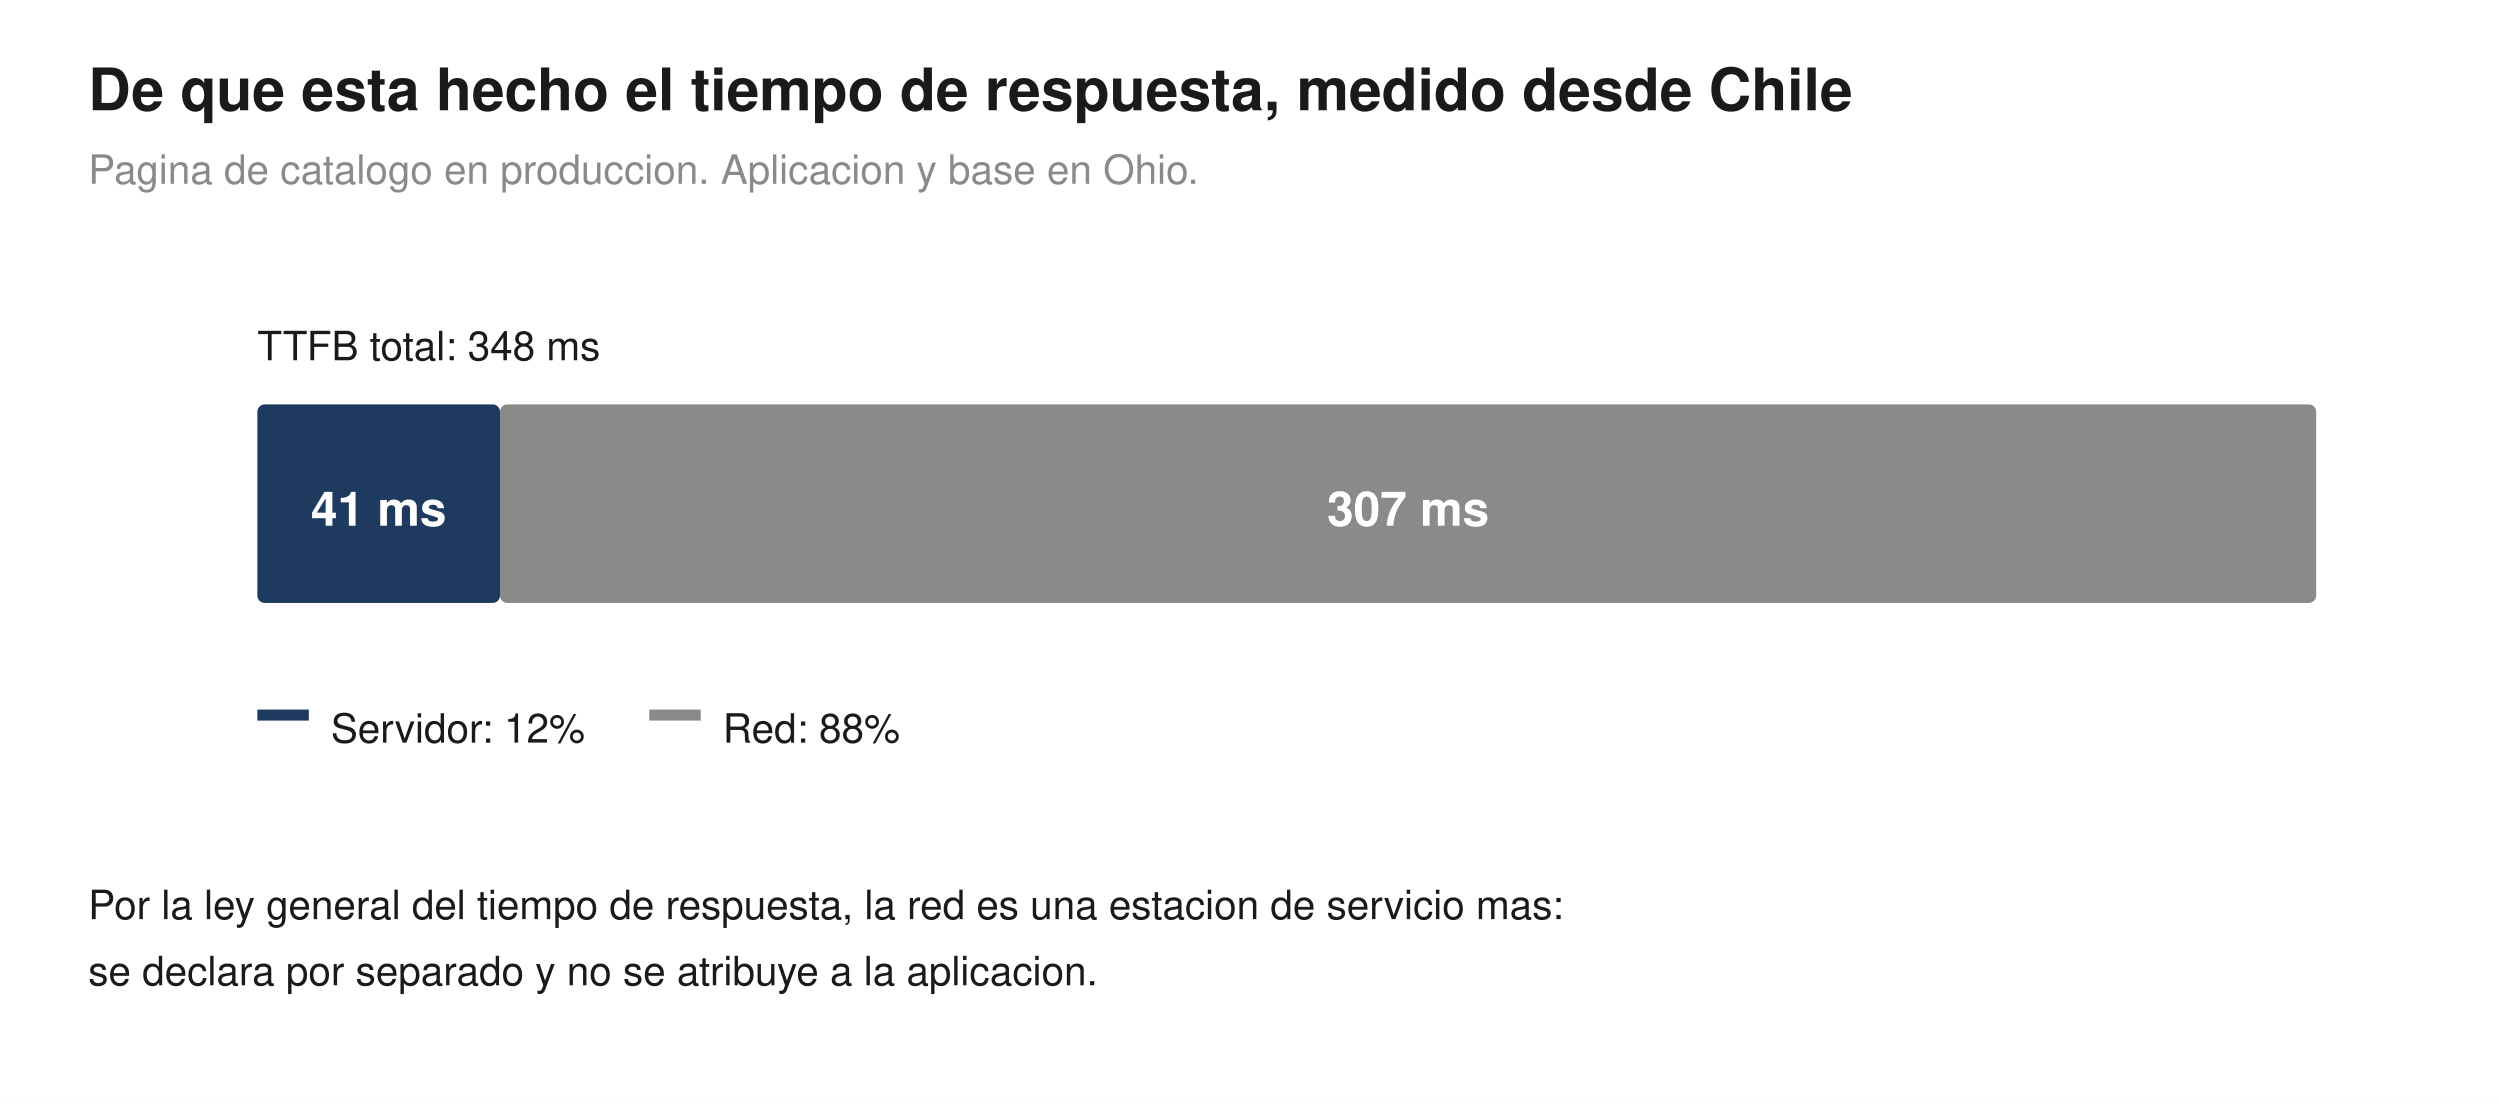
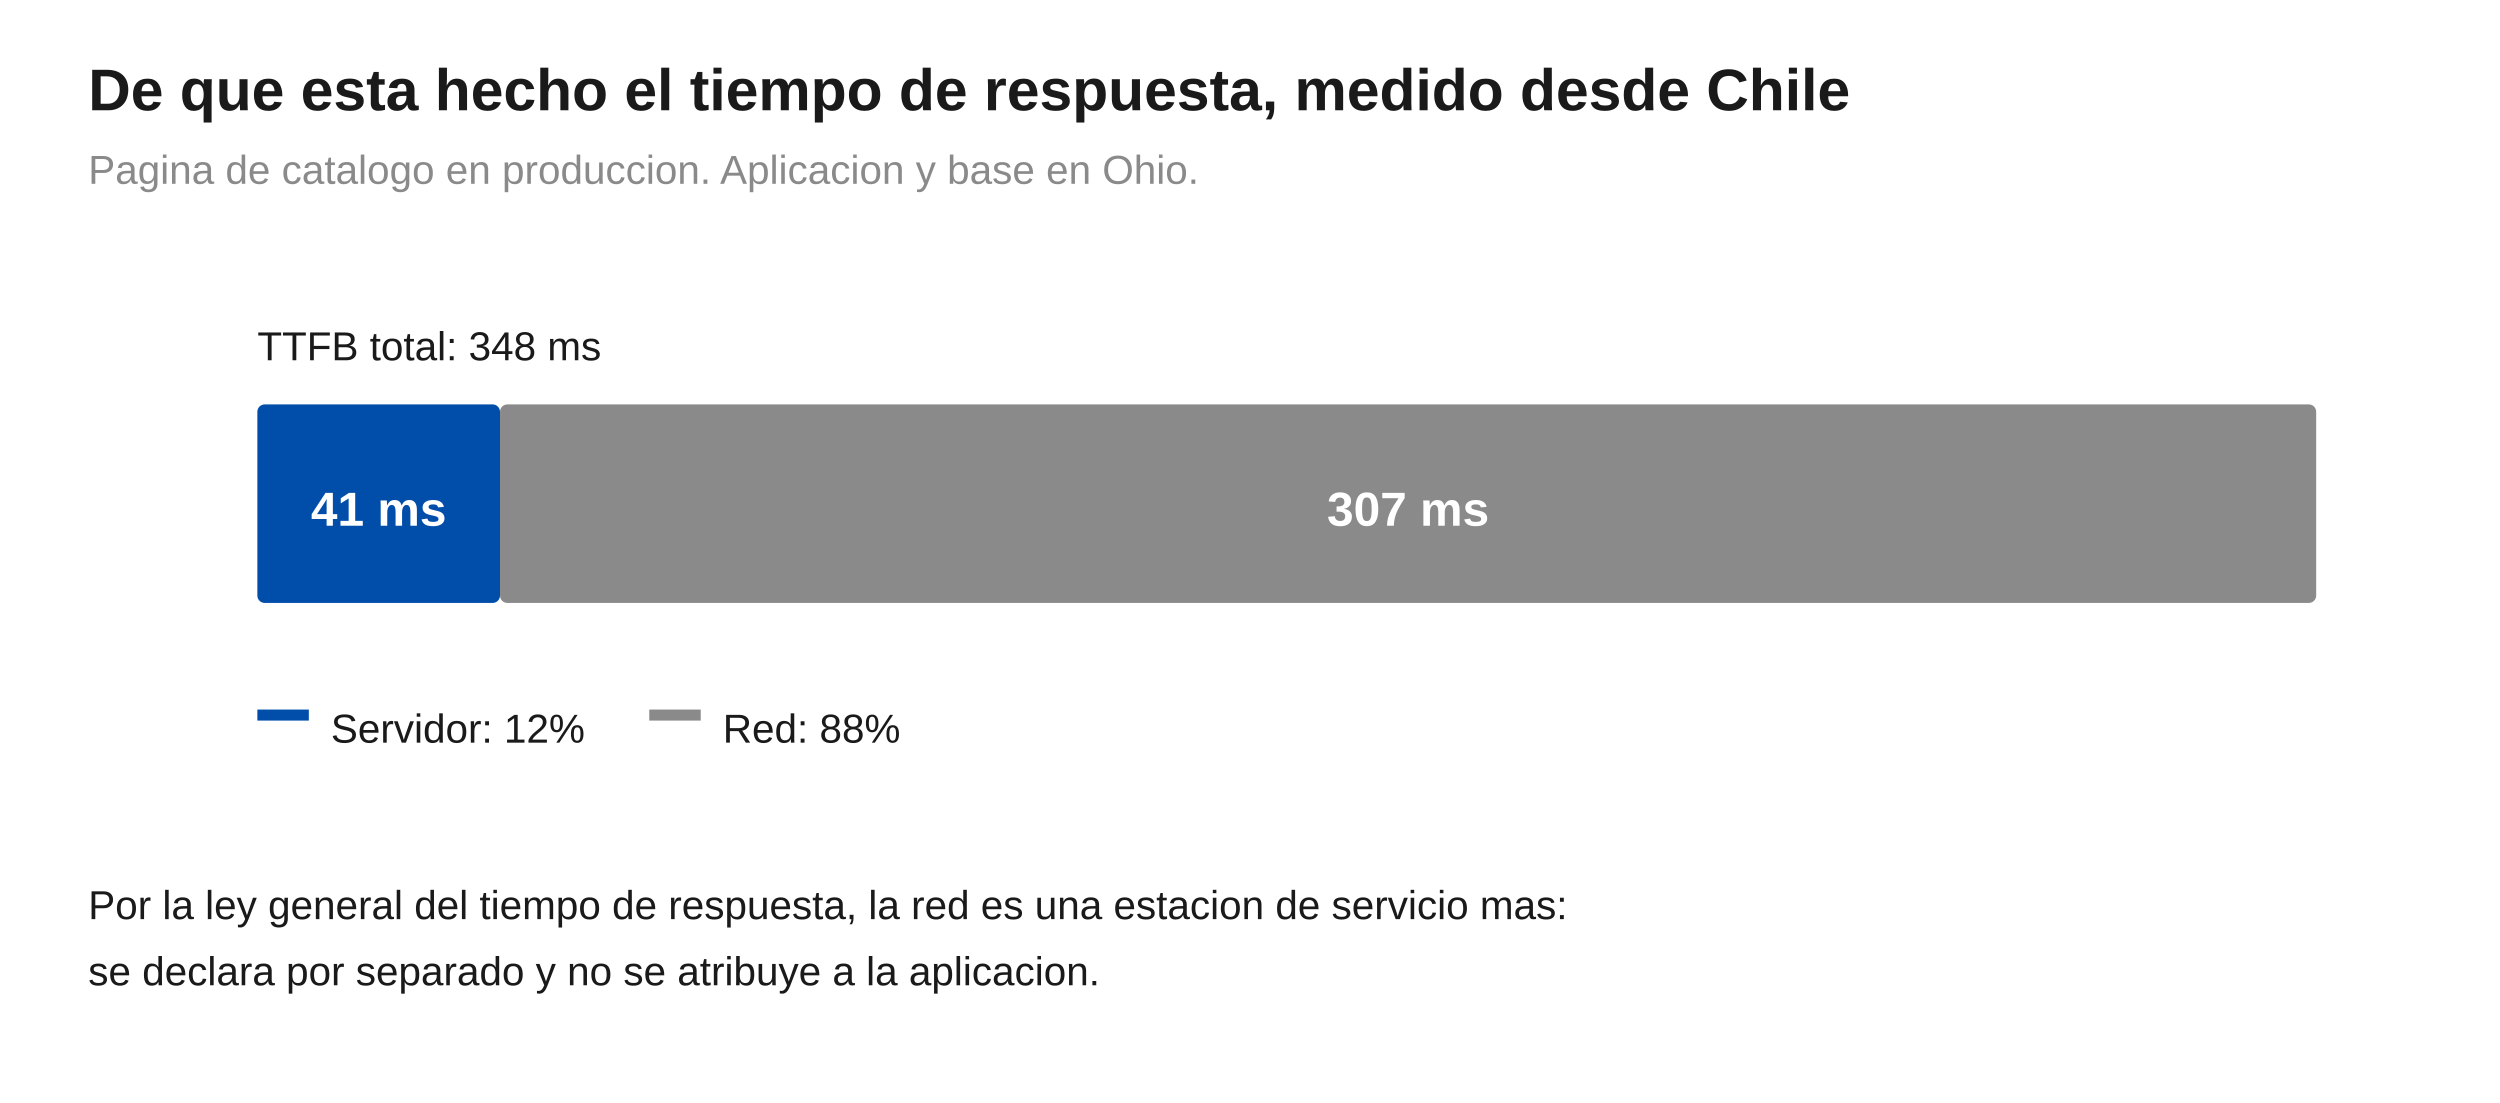
- <svg xmlns="http://www.w3.org/2000/svg" viewBox="0 0 680 300" width="680" height="300" font-family="Segoe UI, Helvetica, Arial, sans-serif">
+ <svg xmlns="http://www.w3.org/2000/svg" viewBox="0 0 680 300" width="680" height="300" font-family="Aptos, Montserrat, Arial, Helvetica, sans-serif">
  <rect width="680" height="300" fill="#ffffff" />
  <text x="24" y="30" font-size="16" font-weight="600" fill="#1a1a1a">De que esta hecho el tiempo de respuesta, medido desde Chile</text>
  <text x="24" y="50" font-size="11" fill="#8a8a8a">Pagina de catalogo en produccion. Aplicacion y base en Ohio.</text>
-   <rect x="70.0" y="110" width="66.0" height="54" fill="#1e3a5f" rx="2" />
+   <rect x="70.0" y="110" width="66.0" height="54" fill="#004EAA" rx="2" />
  <text x="103.0" y="143" font-size="13" font-weight="600" fill="#ffffff" text-anchor="middle">41 ms</text>
  <rect x="136.0" y="110" width="494.0" height="54" fill="#8a8a8a" rx="2" />
  <text x="383.0" y="143" font-size="13" font-weight="600" fill="#ffffff" text-anchor="middle">307 ms</text>
  <text x="70" y="98" font-size="11" fill="#1a1a1a">TTFB total: 348 ms</text>
-   <rect x="70" y="193" width="14" height="3" fill="#1e3a5f" />
+   <rect x="70" y="193" width="14" height="3" fill="#004EAA" />
  <text x="90" y="202" font-size="11" fill="#1a1a1a">Servidor: 12%</text>
  <rect x="176.6" y="193" width="14" height="3" fill="#8a8a8a" />
  <text x="196.6" y="202" font-size="11" fill="#1a1a1a">Red: 88%</text>
  <text x="24" y="250" font-size="11" fill="#1a1a1a">Por la ley general del tiempo de respuesta, la red es una estacion de servicio mas:</text>
  <text x="24" y="268" font-size="11" fill="#1a1a1a">se declara por separado y no se atribuye a la aplicacion.</text>
</svg>
